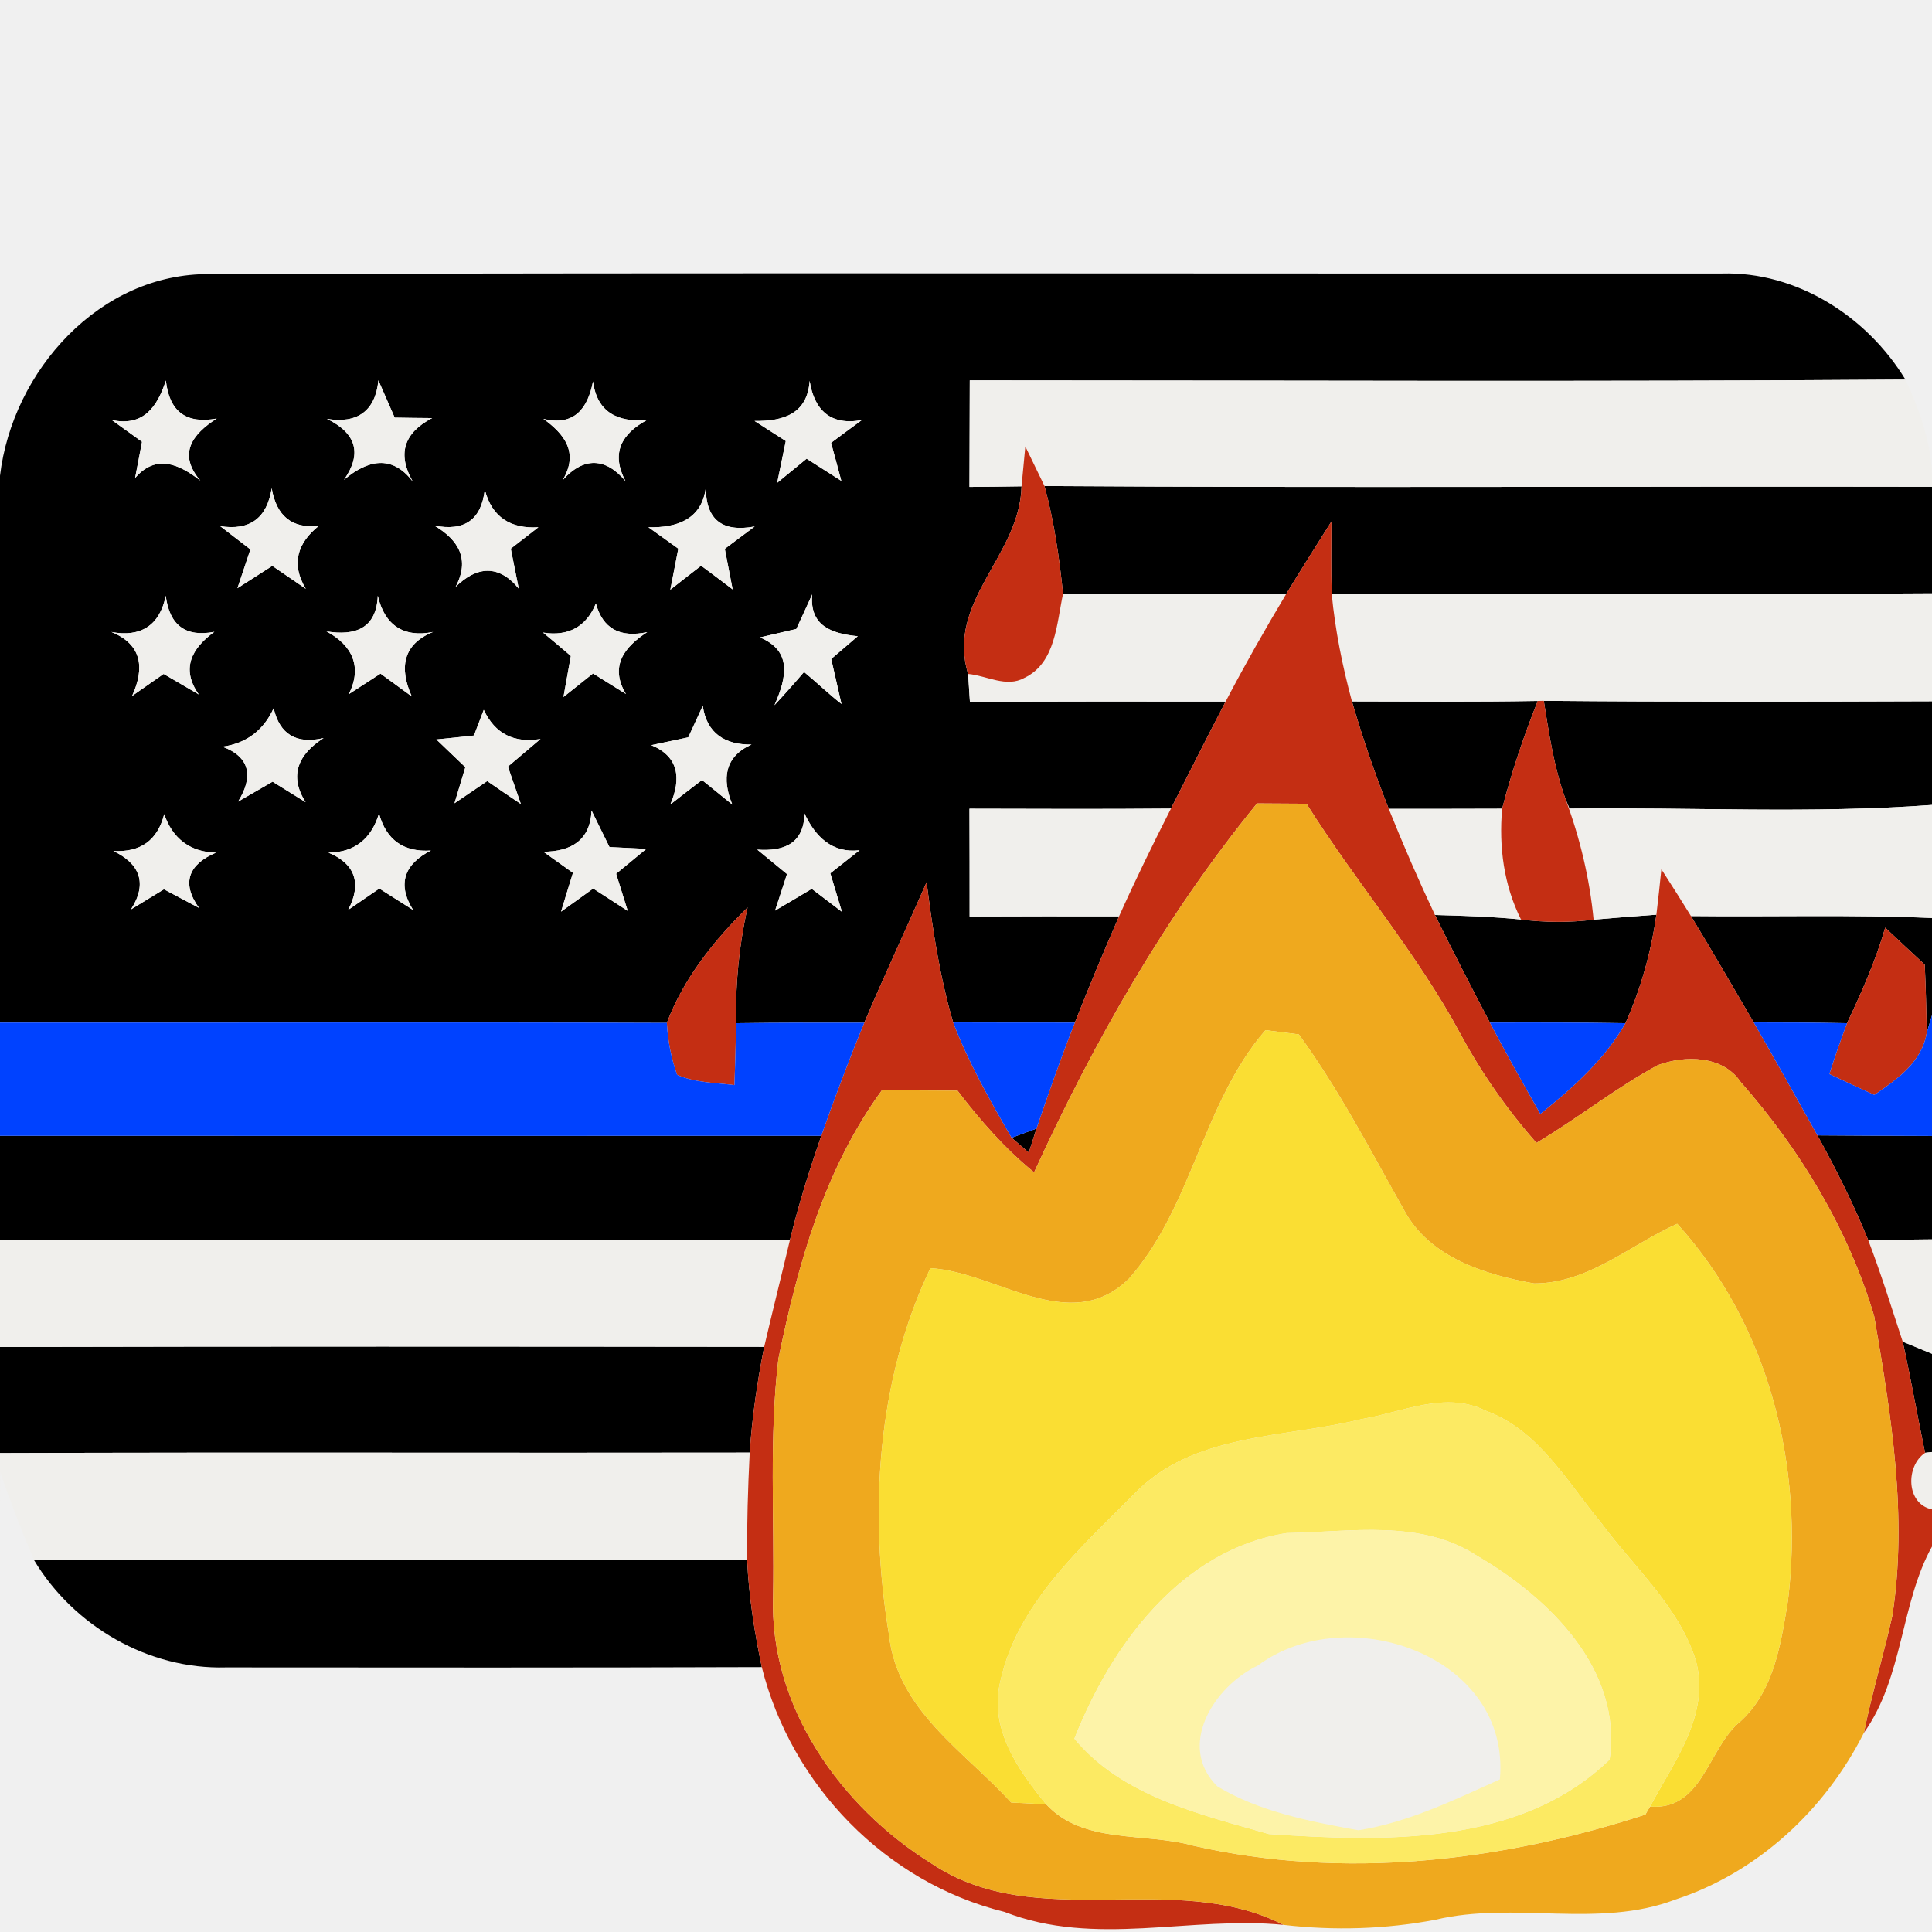
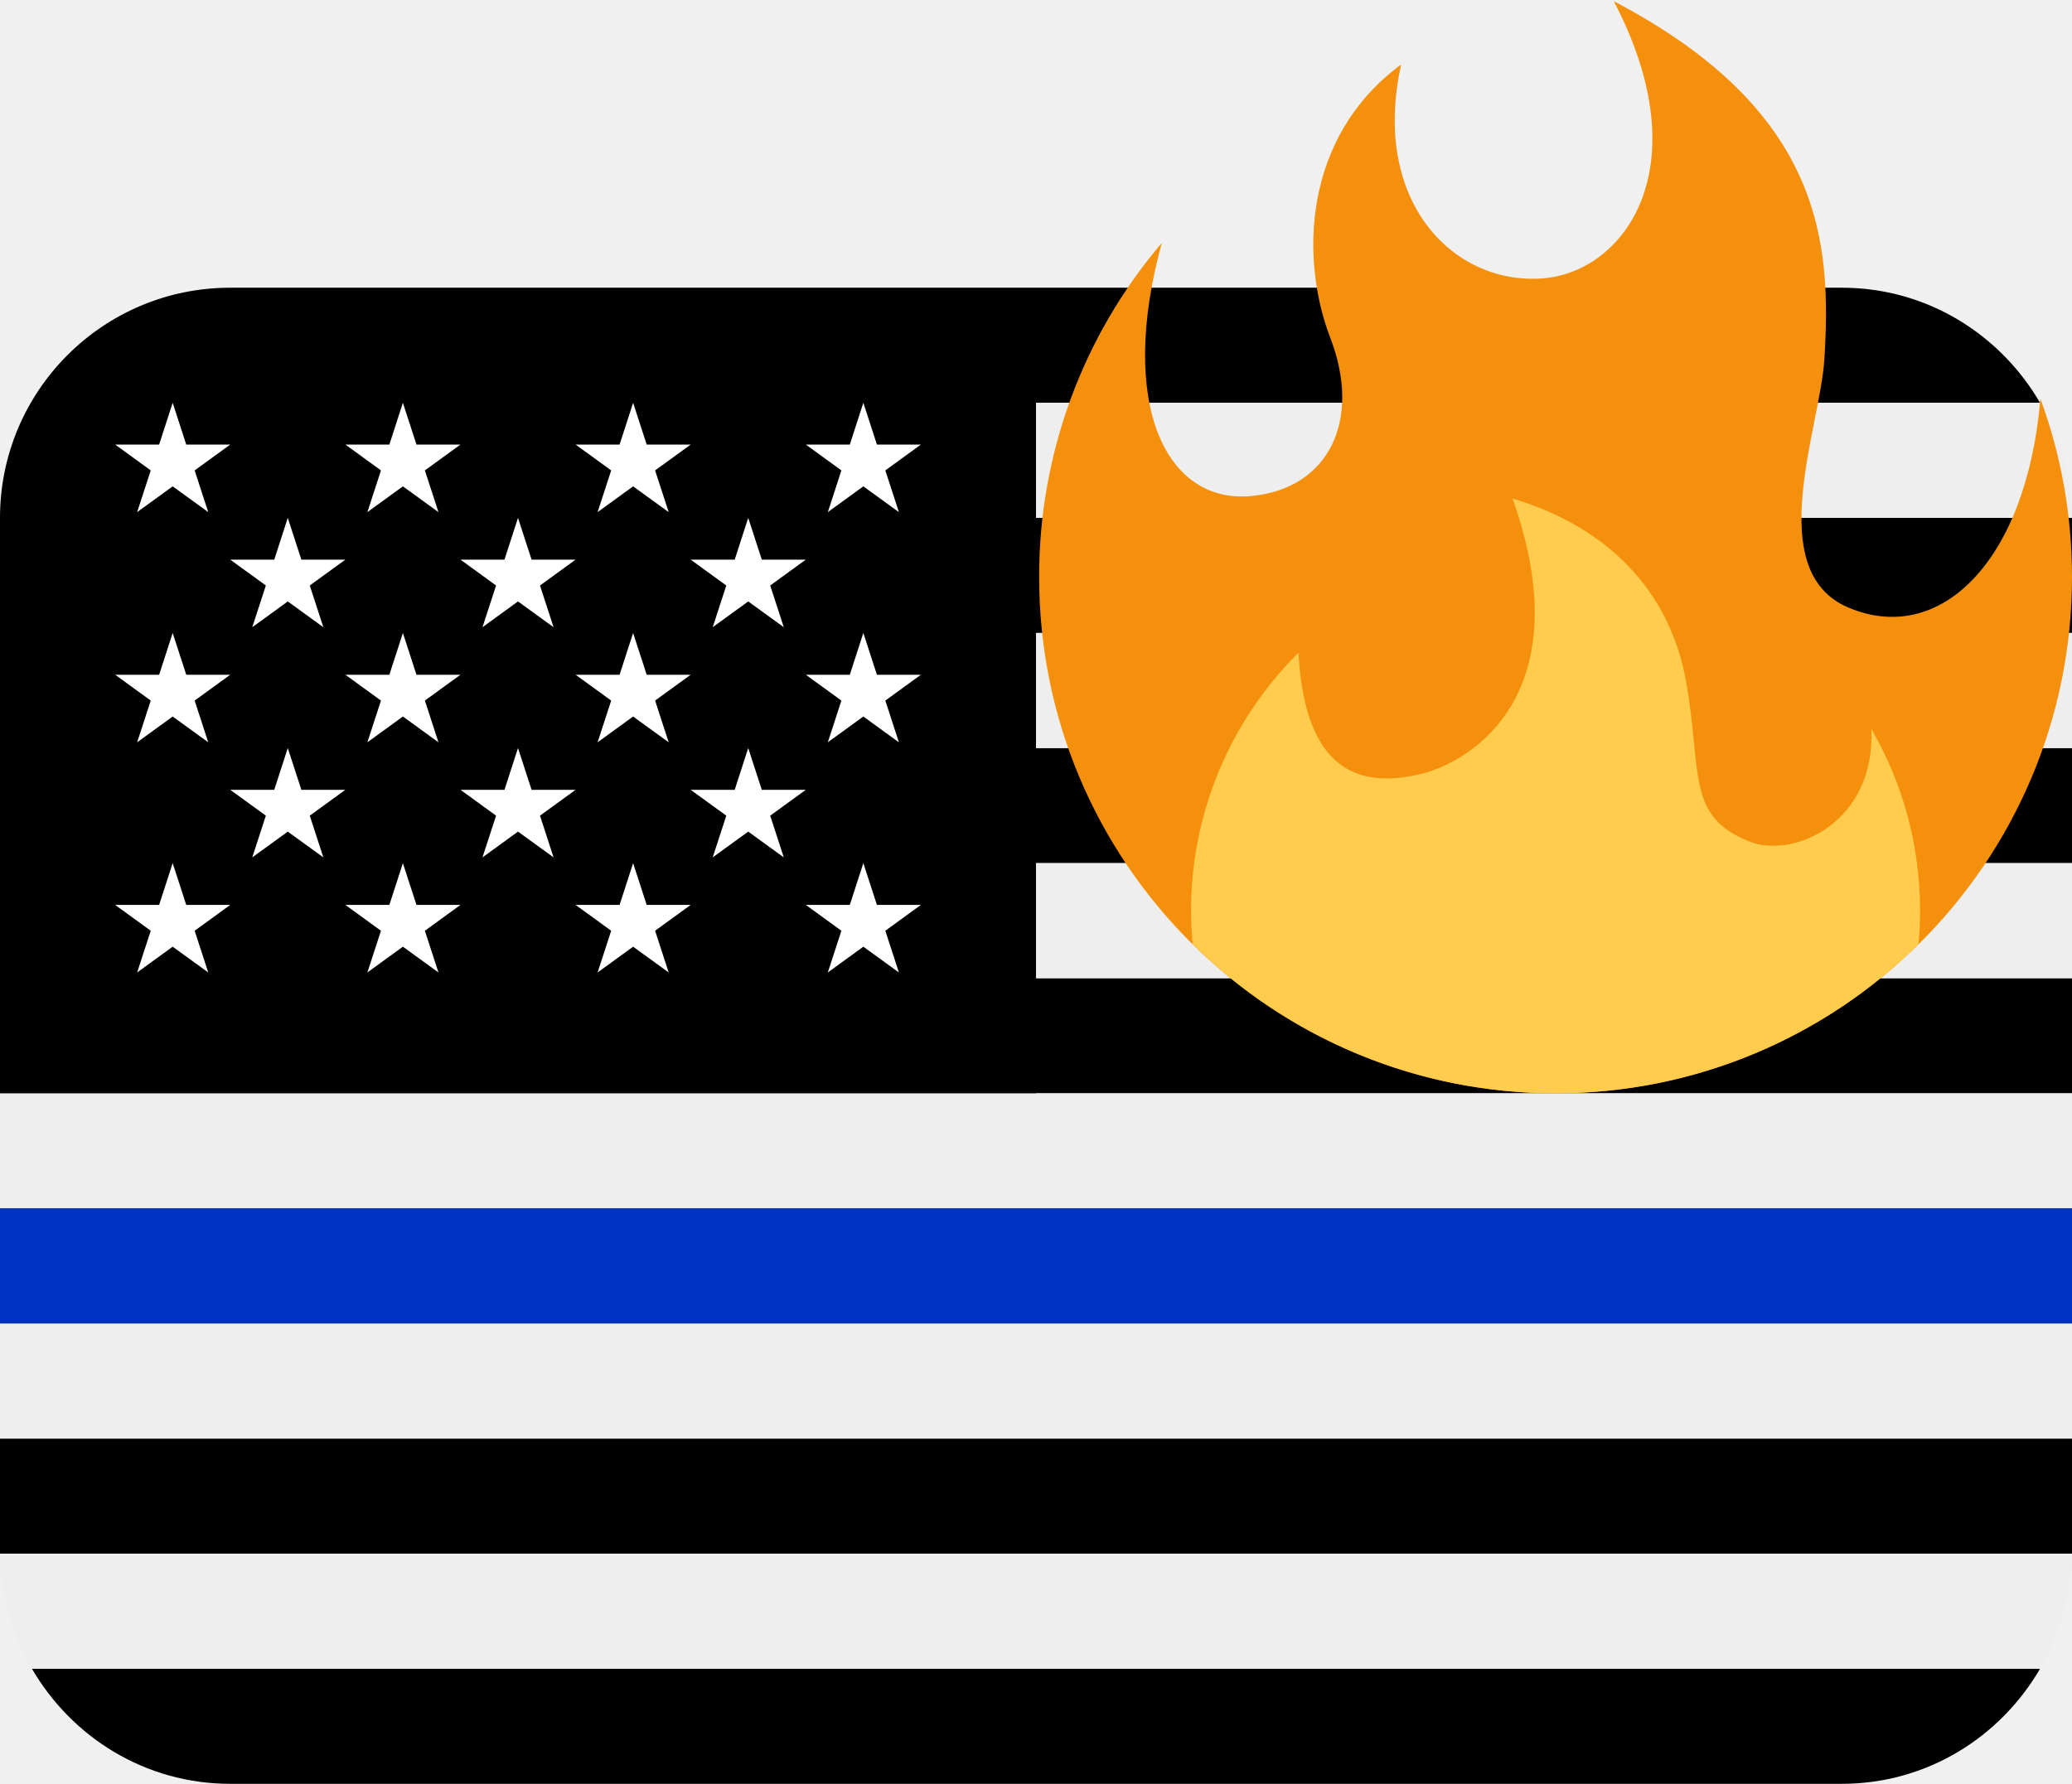
- <svg xmlns="http://www.w3.org/2000/svg" height="128pt" viewBox="0 0 128 128" width="128pt">
-   <path d="m0 31.52c.82-6.94 6.61-13.44 13.91-13.36 33.38-.1 66.78-.02 100.17-.04 4.97-.14 9.62 2.85 12.16 7.03-20.66.15-41.33.05-61.99.05-.01 2.35-.01 4.7-.02 7.06 1.15-.01 2.3-.02 3.45-.04-.11 4.61-5.01 7.61-3.54 12.43.03.47.09 1.4.12 1.86 5.65-.05 11.29-.03 16.94-.03-1.22 2.35-2.42 4.72-3.62 7.09-4.45.04-8.9.02-13.35.01.01 2.38.01 4.76.01 7.14 3.3-.01 6.6-.02 9.9-.01-1.02 2.33-1.99 4.67-2.93 7.04-2.68 0-5.37 0-8.06-.01-.89-3.03-1.36-6.16-1.76-9.29-1.36 3.11-2.81 6.18-4.13 9.31-2.84-.01-5.67-.01-8.5.03-.04-2.58.2-5.15.77-7.67-2.24 2.2-4.23 4.69-5.35 7.65-14.73-.06-29.45 0-44.18-.02zm7.41-3.69c.5.36 1.5 1.08 2 1.44-.15.8-.31 1.6-.46 2.4 1.39-1.61 2.9-.93 4.32.17-1.5-1.76-.55-3.06 1.09-4.11-2.03.38-3.15-.47-3.37-2.52-.56 1.72-1.47 3.07-3.58 2.62m17.66-2.63c-.2 2.06-1.43 2.88-3.41 2.55 1.96.96 2.34 2.31 1.13 4.04 1.53-1.29 3.16-1.72 4.56.12-1.04-1.82-.61-3.22 1.28-4.21-.62 0-1.86-.02-2.48-.03-.36-.82-.72-1.65-1.08-2.47m10.93 2.55c1.41 1.02 2.36 2.24 1.28 4.06 1.39-1.56 2.86-1.5 4.17.08-1.02-1.9-.23-3.17 1.41-4.06-1.93.16-3.31-.51-3.57-2.56-.35 1.81-1.26 2.98-3.29 2.48m17.64-2.52c-.14 2.18-1.73 2.69-3.65 2.66.69.44 1.38.89 2.07 1.33-.19.92-.38 1.85-.57 2.77.49-.4 1.46-1.2 1.95-1.6.77.49 1.54.98 2.3 1.47-.22-.84-.45-1.68-.68-2.52.68-.51 1.36-1.01 2.04-1.51-2.07.39-3.16-.66-3.46-2.6m-39.05 9.63c.5.39 1.5 1.16 2 1.54-.21.64-.65 1.93-.86 2.57.58-.37 1.73-1.11 2.31-1.48.55.38 1.67 1.14 2.22 1.52-1-1.65-.55-3.04.86-4.17-1.77.19-2.8-.64-3.12-2.49-.31 1.98-1.45 2.82-3.41 2.51m14.18-.04c1.61.94 2.39 2.24 1.41 4.07 1.4-1.39 2.87-1.51 4.19.11-.13-.66-.4-1.98-.53-2.65l1.83-1.42c-1.8.12-3.09-.65-3.55-2.49-.23 1.99-1.34 2.78-3.35 2.38m14.19.11c.66.47 1.32.95 1.98 1.42-.18.91-.35 1.81-.53 2.72.51-.4 1.53-1.2 2.04-1.59.7.52 1.4 1.04 2.09 1.57-.17-.9-.35-1.79-.52-2.69.66-.49 1.32-.99 1.98-1.48-2.15.4-3.23-.45-3.24-2.56-.27 2.1-1.93 2.66-3.8 2.61m-35.58 6.94c2.03.82 2.22 2.39 1.37 4.24.53-.37 1.57-1.1 2.09-1.46.58.34 1.75 1.02 2.33 1.36-1.21-1.72-.46-3.06 1.03-4.15-1.9.37-2.97-.43-3.22-2.39-.39 1.97-1.67 2.77-3.6 2.4m14.25-.04c1.71.92 2.39 2.35 1.48 4.16.53-.34 1.58-1.02 2.1-1.36.52.38 1.55 1.13 2.07 1.51-.83-1.86-.62-3.45 1.41-4.27-1.95.39-3.21-.45-3.66-2.4-.09 2.19-1.53 2.67-3.4 2.36m14.35.08c.62.51 1.23 1.03 1.84 1.55-.16.91-.33 1.82-.49 2.72.49-.39 1.47-1.17 1.96-1.56.73.45 1.45.91 2.18 1.36-1.1-1.83-.12-3.11 1.41-4.1-1.82.39-2.95-.24-3.4-1.9-.63 1.54-1.83 2.2-3.5 1.93m16.78-.24c-.81.19-1.61.37-2.41.56 2.13.9 1.79 2.62.96 4.49.67-.72 1.32-1.45 1.96-2.2.84.69 1.62 1.45 2.48 2.12-.17-.75-.51-2.24-.68-2.98.44-.38 1.32-1.13 1.76-1.51-1.73-.17-3.21-.68-3.02-2.77-.26.57-.79 1.72-1.05 2.29m-38.02 7.8c1.84.68 2.06 2 1.03 3.64.58-.33 1.72-.99 2.29-1.32.55.34 1.65 1.02 2.19 1.36-1.14-1.78-.46-3.2 1.19-4.25-1.8.42-2.91-.24-3.31-1.98-.65 1.44-1.79 2.33-3.39 2.55m30.86-.62c-.61.13-1.84.39-2.45.52 1.82.75 2 2.2 1.26 3.93.7-.55 1.4-1.09 2.1-1.62.67.54 1.34 1.08 2.01 1.63-.71-1.73-.5-3.19 1.27-3.98-1.74.02-2.97-.73-3.23-2.57-.24.52-.72 1.56-.96 2.09m-13.55-1.82-.65 1.7c-.62.07-1.87.2-2.49.26l1.92 1.84c-.18.6-.54 1.79-.72 2.39.54-.37 1.62-1.1 2.17-1.47.74.51 1.48 1.02 2.23 1.52-.22-.62-.64-1.86-.86-2.48.54-.46 1.62-1.37 2.16-1.83-1.76.29-3.02-.35-3.76-1.93m-21.17 6.91c-.44 1.73-1.56 2.54-3.37 2.44 1.75.84 2.28 2.14 1.17 3.87.54-.33 1.63-1 2.18-1.33.58.31 1.74.92 2.32 1.23-1.21-1.69-.64-2.91 1.13-3.66-1.73-.03-2.9-.97-3.43-2.55m10.88 2.55c1.76.73 2.23 2.03 1.31 3.79.52-.35 1.55-1.06 2.06-1.41.56.36 1.68 1.07 2.24 1.42-1.1-1.75-.54-3.07 1.18-3.94-1.81.12-2.96-.7-3.44-2.45-.49 1.62-1.57 2.58-3.35 2.59m17.43-2.79c-.08 1.97-1.35 2.72-3.19 2.73.65.46 1.3.93 1.96 1.4-.2.65-.6 1.93-.79 2.57.53-.38 1.6-1.15 2.13-1.53.76.49 1.52.98 2.29 1.48-.19-.62-.58-1.85-.77-2.46.67-.55 1.33-1.1 2-1.65-.61-.03-1.83-.09-2.44-.12-.3-.61-.89-1.82-1.19-2.42m14.11.2c-.04 1.99-1.36 2.52-3.13 2.39.66.54 1.32 1.08 1.97 1.62-.19.6-.59 1.81-.79 2.42.81-.48 1.62-.95 2.43-1.44l2 1.52c-.19-.63-.58-1.91-.77-2.55.64-.51 1.29-1.02 1.94-1.53-1.82.22-2.94-.91-3.65-2.43z" />
-   <path d="m69.2 32.2c19.6.13 39.2.01 58.8.05v7.06c-13.26.09-26.52.01-39.77.04-.05-1.6-.03-3.2-.02-4.8-1.01 1.6-2.02 3.2-3 4.81-4.93-.02-9.85-.01-14.78-.02-.25-2.4-.59-4.8-1.23-7.14z" />
-   <path d="m89.57 46.47c4.11.01 8.21.04 12.31-.03-.93 2.33-1.73 4.71-2.36 7.14-2.51.01-5.01.01-7.51.01-.92-2.34-1.74-4.71-2.44-7.12z" />
-   <path d="m102.28 46.43c8.58.08 17.15.06 25.72.03v6.87c-7.98.59-16.02.14-24.02.24l-.24-.58c-.78-2.11-1.11-4.35-1.46-6.56z" />
-   <path d="m95.07 60.62c1.9.05 3.81.11 5.7.3 1.61.2 3.21.21 4.81.01 1.39-.12 2.77-.23 4.16-.33-.35 2.48-1.03 4.91-2.05 7.19-2.99-.05-5.99-.05-8.98-.04-1.24-2.36-2.46-4.74-3.64-7.13z" />
-   <path d="m112.03 60.69c5.33.06 10.65-.1 15.97.13v6.44l-.35 1.17c-.02-1.51-.06-3.02-.13-4.52-.88-.81-1.75-1.63-2.62-2.45-.63 2.19-1.56 4.27-2.53 6.33-2.06-.04-4.12-.05-6.18-.05-1.38-2.36-2.74-4.72-4.16-7.05z" />
-   <path d="m0 75.25c18.14 0 36.27.01 54.41 0-.78 2.26-1.5 4.55-2.07 6.88-17.45.03-34.89 0-52.34.02z" />
-   <path d="m67.02 75.38c.41-.15 1.24-.46 1.65-.61-.13.4-.38 1.19-.51 1.59-.29-.25-.86-.74-1.14-.98z" />
-   <path d="m120.41 75.22c2.53.02 5.06.03 7.59.04v6.85c-1.41.02-2.82.03-4.23.04-.97-2.38-2.12-4.68-3.36-6.93z" />
-   <path d="m0 89.24c16.88-.04 33.76-.03 50.63-.01-.46 2.31-.8 4.66-.96 7.01-16.56.03-33.11-.03-49.67.03z" />
-   <path d="m126.06 88.89c.48.2 1.45.6 1.94.8v6.51l-.45.05h-.01c-.51-2.45-.94-4.92-1.48-7.36z" />
-   <path d="m2.26 103.37c15.75-.04 31.5-.02 47.24-.01.11 2.39.48 4.75.97 7.09-11.83.04-23.66.03-35.49.02-5.14.15-10.09-2.72-12.72-7.1z" />
-   <g fill="#f0efec">
-     <path d="m7.41 27.83c2.11.45 3.02-.9 3.58-2.62.22 2.05 1.34 2.9 3.37 2.52-1.64 1.05-2.59 2.35-1.09 4.11-1.42-1.1-2.93-1.78-4.32-.17.15-.8.31-1.6.46-2.4-.5-.36-1.5-1.08-2-1.44z" />
-     <path d="m25.07 25.2c.36.82.72 1.65 1.08 2.47.62.01 1.86.03 2.48.03-1.89.99-2.32 2.39-1.28 4.21-1.4-1.84-3.03-1.41-4.56-.12 1.21-1.73.83-3.08-1.13-4.04 1.98.33 3.21-.49 3.41-2.55z" />
-     <path d="m36 27.75c2.03.5 2.94-.67 3.29-2.48.26 2.05 1.64 2.72 3.57 2.56-1.64.89-2.43 2.16-1.41 4.06-1.31-1.58-2.78-1.64-4.17-.08 1.08-1.82.13-3.04-1.28-4.06z" />
-     <path d="m53.64 25.23c.3 1.94 1.39 2.99 3.46 2.6-.68.5-1.36 1-2.04 1.51.23.84.46 1.68.68 2.52-.76-.49-1.53-.98-2.3-1.47-.49.4-1.46 1.2-1.95 1.6.19-.92.38-1.85.57-2.77-.69-.44-1.38-.89-2.07-1.33 1.92.03 3.51-.48 3.65-2.66z" />
-     <path d="m64.25 25.2c20.66 0 41.33.1 61.99-.05.91 1.95 1.65 4.01 1.76 6.18v.92c-19.6-.04-39.2.08-58.8-.05-.32-.66-.95-1.97-1.27-2.62l-.25 2.64c-1.15.02-2.3.03-3.45.04.01-2.36.01-4.71.02-7.06z" />
-     <path d="m14.59 34.86c1.96.31 3.1-.53 3.41-2.51.32 1.85 1.35 2.68 3.12 2.49-1.41 1.13-1.86 2.52-.86 4.17-.55-.38-1.67-1.14-2.22-1.52-.58.37-1.73 1.11-2.31 1.48.21-.64.65-1.93.86-2.57-.5-.38-1.5-1.15-2-1.54z" />
-     <path d="m28.77 34.82c2.01.4 3.12-.39 3.35-2.38.46 1.84 1.75 2.61 3.55 2.49l-1.83 1.42c.13.67.4 1.99.53 2.65-1.32-1.62-2.79-1.5-4.19-.11.98-1.83.2-3.13-1.41-4.07z" />
-     <path d="m42.96 34.93c1.87.05 3.53-.51 3.8-2.61.01 2.11 1.09 2.96 3.24 2.56-.66.49-1.32.99-1.98 1.48.17.9.35 1.79.52 2.69-.69-.53-1.39-1.05-2.09-1.57-.51.39-1.53 1.19-2.04 1.59.18-.91.35-1.81.53-2.72-.66-.47-1.32-.95-1.98-1.42z" />
-     <path d="m70.43 39.34c4.93.01 9.85 0 14.78.02-1.4 2.33-2.74 4.7-4.01 7.12-5.65 0-11.29-.02-16.94.03-.03-.46-.09-1.39-.12-1.86 1.23.11 2.54.93 3.73.26 2.08-.99 2.13-3.61 2.56-5.57z" />
-     <path d="m88.23 39.35c13.25-.03 26.51.05 39.77-.04v7.15c-8.57.03-17.14.05-25.72-.03-.1 0-.3.01-.4.01-4.1.07-8.2.04-12.31.03-.63-2.34-1.11-4.71-1.34-7.12z" />
-     <path d="m7.38 41.87c1.93.37 3.21-.43 3.6-2.4.25 1.96 1.32 2.76 3.22 2.39-1.49 1.09-2.24 2.43-1.03 4.15-.58-.34-1.75-1.02-2.33-1.36-.52.36-1.56 1.09-2.09 1.46.85-1.85.66-3.42-1.37-4.24z" />
-     <path d="m21.63 41.83c1.87.31 3.31-.17 3.4-2.36.45 1.95 1.71 2.79 3.66 2.4-2.03.82-2.24 2.41-1.41 4.27-.52-.38-1.55-1.13-2.07-1.51-.52.34-1.57 1.02-2.1 1.36.91-1.81.23-3.24-1.48-4.16z" />
-     <path d="m35.98 41.91c1.67.27 2.87-.39 3.5-1.93.45 1.66 1.58 2.29 3.4 1.9-1.53.99-2.51 2.27-1.41 4.1-.73-.45-1.45-.91-2.18-1.36-.49.39-1.47 1.17-1.96 1.56.16-.9.33-1.81.49-2.72-.61-.52-1.22-1.04-1.84-1.55z" />
-     <path d="m52.76 41.67c.26-.57.79-1.72 1.05-2.29-.19 2.09 1.29 2.6 3.02 2.77-.44.38-1.32 1.13-1.76 1.51.17.74.51 2.23.68 2.98-.86-.67-1.64-1.43-2.48-2.12-.64.75-1.29 1.48-1.96 2.2.83-1.87 1.17-3.59-.96-4.49.8-.19 1.6-.37 2.41-.56z" />
-     <path d="m14.74 49.47c1.6-.22 2.74-1.11 3.39-2.55.4 1.74 1.51 2.4 3.31 1.98-1.65 1.05-2.33 2.47-1.19 4.25-.54-.34-1.64-1.02-2.19-1.36-.57.33-1.71.99-2.29 1.32 1.03-1.64.81-2.96-1.03-3.64z" />
-     <path d="m45.6 48.85c.24-.53.72-1.57.96-2.09.26 1.84 1.49 2.59 3.23 2.57-1.77.79-1.98 2.25-1.27 3.98-.67-.55-1.34-1.09-2.01-1.63-.7.53-1.4 1.07-2.1 1.62.74-1.73.56-3.18-1.26-3.93.61-.13 1.84-.39 2.45-.52z" />
-     <path d="m32.05 47.03c.74 1.58 2 2.22 3.76 1.93-.54.46-1.62 1.37-2.16 1.83.22.62.64 1.86.86 2.48-.75-.5-1.49-1.01-2.23-1.52-.55.37-1.63 1.1-2.17 1.47.18-.6.54-1.79.72-2.39-.48-.46-1.44-1.38-1.92-1.84.62-.06 1.87-.19 2.49-.26z" />
-     <path d="m64.23 53.58c4.45.01 8.9.03 13.35-.01-1.2 2.36-2.36 4.73-3.44 7.14-3.3-.01-6.6 0-9.9.01 0-2.38 0-4.76-.01-7.14z" />
-     <path d="m92.01 53.59c2.5 0 5 0 7.51-.01-.22 2.52.11 5.07 1.25 7.34-1.89-.19-3.8-.25-5.7-.3-1.09-2.31-2.11-4.66-3.06-7.03z" />
-     <path d="m103.74 52.99.24.58c8-.1 16.04.35 24.02-.24v7.49c-5.32-.23-10.64-.07-15.97-.13-.64-1.04-1.3-2.07-1.96-3.1-.1 1-.21 2.01-.33 3.01-1.39.1-2.77.21-4.16.33-.26-2.72-.9-5.38-1.84-7.94z" />
-     <path d="m10.88 53.94c.53 1.58 1.7 2.52 3.43 2.55-1.77.75-2.34 1.97-1.13 3.66-.58-.31-1.74-.92-2.32-1.23-.55.33-1.64 1-2.18 1.33 1.11-1.73.58-3.03-1.17-3.87 1.81.1 2.93-.71 3.37-2.44z" />
-     <path d="m21.76 56.49c1.78-.01 2.86-.97 3.35-2.59.48 1.75 1.63 2.57 3.44 2.45-1.72.87-2.28 2.19-1.18 3.94-.56-.35-1.68-1.06-2.24-1.42-.51.35-1.54 1.06-2.06 1.41.92-1.76.45-3.06-1.31-3.79z" />
-     <path d="m39.19 53.7c.3.6.89 1.81 1.19 2.42l2.44.12c-.67.55-1.33 1.1-2 1.65.19.61.58 1.84.77 2.46-.77-.5-1.53-.99-2.29-1.48-.53.38-1.6 1.15-2.13 1.53.19-.64.59-1.92.79-2.57-.66-.47-1.31-.94-1.96-1.4 1.84-.01 3.11-.76 3.19-2.73z" />
-     <path d="m53.3 53.9c.71 1.52 1.83 2.65 3.65 2.43-.65.51-1.3 1.02-1.94 1.53.19.64.58 1.92.77 2.55-.5-.38-1.5-1.14-2-1.52-.81.49-1.62.96-2.43 1.44.2-.61.6-1.82.79-2.42-.65-.54-1.31-1.08-1.97-1.62 1.77.13 3.09-.4 3.13-2.39z" />
-     <path d="m0 82.15c17.45-.02 34.89.01 52.34-.02-.56 2.37-1.16 4.73-1.71 7.1-16.87-.02-33.75-.03-50.63.01z" />
-     <path d="m123.77 82.15c1.41-.01 2.82-.02 4.23-.04v7.58c-.49-.2-1.46-.6-1.94-.8-.74-2.26-1.44-4.52-2.29-6.74z" />
-     <path d="m127.55 96.25.45-.05v3.8c-1.73-.36-1.76-2.88-.45-3.75z" />
-     <path d="m0 96.27c16.56-.06 33.11 0 49.67-.03-.12 2.37-.19 4.74-.17 7.12-15.74-.01-31.49-.03-47.24.01-.82-1.92-1.57-3.86-2.24-5.83l-.02 2.04z" />
-     <path d="m83.33 110.35c5.93-4.41 16.78-.66 16.04 7.54-3.03 1.36-6.06 2.85-9.37 3.37-3.19-.58-6.55-1.22-9.35-2.91-2.72-2.69-.2-6.64 2.68-8z" />
-   </g>
-   <g fill="#c42e13">
-     <path d="m67.93 29.58c.32.65.95 1.96 1.27 2.62.64 2.34.98 4.74 1.23 7.14-.43 1.96-.48 4.58-2.56 5.57-1.19.67-2.5-.15-3.73-.26-1.47-4.82 3.43-7.82 3.54-12.43z" />
-     <path d="m85.21 39.36c.98-1.61 1.99-3.21 3-4.81-.01 1.6-.03 3.2.02 4.8.23 2.41.71 4.78 1.34 7.12.7 2.41 1.52 4.78 2.44 7.12.95 2.37 1.97 4.72 3.06 7.03 1.18 2.39 2.4 4.77 3.64 7.13 1.07 2.04 2.2 4.04 3.34 6.05 2.15-1.72 4.25-3.59 5.64-6.01 1.02-2.28 1.7-4.71 2.05-7.19.12-1 .23-2.01.33-3.01.66 1.03 1.32 2.06 1.96 3.1 1.42 2.33 2.78 4.69 4.16 7.05 1.43 2.48 2.82 4.98 4.22 7.48 1.24 2.25 2.39 4.55 3.36 6.93.85 2.22 1.55 4.48 2.29 6.74.54 2.44.97 4.91 1.48 7.36h.01c-1.31.87-1.28 3.39.45 3.75v2.46c-2.09 3.77-1.89 8.66-4.51 12.34.53-2.6 1.3-5.15 1.88-7.74 1.03-6.62-.08-13.33-1.2-19.86-1.71-5.75-4.89-11.02-8.84-15.51-1.19-1.77-3.69-1.79-5.5-1.12-2.8 1.52-5.3 3.52-8.04 5.15-1.93-2.2-3.62-4.6-5.01-7.18-2.91-5.42-6.96-10.1-10.22-15.29-1.1-.01-2.19-.01-3.28-.02-6.05 7.42-10.8 15.77-14.77 24.44-1.93-1.57-3.57-3.44-5.07-5.41-1.67-.01-3.34-.02-5.01-.03-3.82 5.23-5.57 11.55-6.86 17.8-.62 5.21-.26 10.48-.35 15.72-.26 7.3 4.48 13.98 10.49 17.71 7 4.7 15.99.33 23.33 4.07-6.16-.61-12.5 1.49-18.49-.86-7.87-1.94-14.12-8.39-16.08-16.22-.49-2.34-.86-4.7-.97-7.09-.02-2.38.05-4.75.17-7.12.16-2.35.5-4.7.96-7.01.55-2.37 1.15-4.73 1.71-7.1.57-2.33 1.29-4.62 2.07-6.88.89-2.52 1.83-5.02 2.85-7.49 1.32-3.13 2.77-6.2 4.13-9.31.4 3.13.87 6.26 1.76 9.29 1.02 2.67 2.44 5.17 3.87 7.64.28.24.85.73 1.14.98.13-.4.38-1.19.51-1.59.8-2.36 1.63-4.71 2.54-7.02.94-2.37 1.91-4.71 2.93-7.04 1.08-2.41 2.24-4.78 3.44-7.14 1.2-2.37 2.4-4.74 3.62-7.09 1.27-2.42 2.61-4.79 4.01-7.12z" />
-     <path d="m101.88 46.44c.1 0 .3-.01.4-.01.35 2.21.68 4.45 1.46 6.56.94 2.56 1.58 5.22 1.84 7.94-1.6.2-3.2.19-4.81-.01-1.14-2.27-1.47-4.82-1.25-7.34.63-2.43 1.43-4.81 2.36-7.14z" />
-     <path d="m44.18 67.77c1.12-2.96 3.11-5.45 5.35-7.65-.57 2.52-.81 5.09-.77 7.67-.01 1.36-.05 2.73-.1 4.1-1.27-.16-2.61-.15-3.8-.68-.39-1.11-.62-2.26-.68-3.44z" />
-     <path d="m124.9 61.46c.87.82 1.74 1.64 2.62 2.45.07 1.5.11 3.01.13 4.52-.32 1.94-1.96 3.08-3.47 4.11-.75-.34-2.24-1.03-2.98-1.38.36-1.13.75-2.26 1.17-3.37.97-2.06 1.9-4.14 2.53-6.33z" />
-   </g>
-   <path d="m83.28 53.23c1.09.01 2.18.01 3.28.02 3.26 5.19 7.31 9.87 10.22 15.29 1.39 2.58 3.08 4.98 5.01 7.18 2.74-1.63 5.24-3.63 8.04-5.15 1.81-.67 4.31-.65 5.5 1.12 3.95 4.49 7.13 9.76 8.84 15.51 1.12 6.53 2.23 13.24 1.2 19.86-.58 2.59-1.35 5.14-1.88 7.74-2.56 5.1-7.03 9.26-12.49 11.05-5.11 1.95-10.67.09-15.9 1.34-3.31.63-6.71.73-10.06.34-7.34-3.74-16.33.63-23.33-4.07-6.01-3.73-10.75-10.41-10.49-17.71.09-5.24-.27-10.51.35-15.72 1.29-6.25 3.04-12.57 6.86-17.8l5.01.03c1.5 1.97 3.14 3.84 5.07 5.41 3.97-8.67 8.72-17.02 14.77-24.44m.56 15.02c-4.17 4.82-4.84 11.71-9.05 16.47-3.92 3.84-8.78-.46-13.15-.7-3.57 7.48-4.08 16.22-2.74 24.31.55 4.99 5 7.7 8.09 11.09l2.32.12c2.47 2.67 6.52 1.84 9.74 2.74 9.92 2.27 20.37 1.07 29.96-2.06l.31-.53c3.4.26 3.8-3.62 5.78-5.46 2.42-2.03 2.88-5.26 3.36-8.19 1.08-8.85-1.26-18.27-7.34-24.96-3.11 1.39-5.9 3.96-9.49 3.95-3.25-.58-6.89-1.71-8.58-4.81-2.23-3.96-4.32-8.01-7-11.69-.55-.07-1.66-.21-2.21-.28z" fill="#efa91e" />
-   <g fill="#0042ff">
-     <path d="m63.15 67.74c2.69.01 5.38.01 8.06.01-.91 2.31-1.74 4.66-2.54 7.02-.41.15-1.24.46-1.65.61-1.43-2.47-2.85-4.97-3.87-7.64z" />
-     <path d="m116.19 67.74c2.06 0 4.12.01 6.18.05-.42 1.11-.81 2.24-1.17 3.37.74.35 2.23 1.04 2.98 1.38 1.51-1.03 3.15-2.17 3.47-4.11l.35-1.17v8c-2.53-.01-5.06-.02-7.59-.04-1.4-2.5-2.79-5-4.22-7.48z" />
-     <path d="m0 67.75c14.73.02 29.45-.04 44.18.02.06 1.18.29 2.33.68 3.44 1.19.53 2.53.52 3.8.68.05-1.37.09-2.74.1-4.1 2.83-.04 5.66-.04 8.5-.03-1.02 2.47-1.96 4.97-2.85 7.49-18.14.01-36.27 0-54.41 0z" />
-     <path d="m98.71 67.75c2.99-.01 5.99-.01 8.98.04-1.39 2.42-3.49 4.29-5.64 6.01-1.14-2.01-2.27-4.01-3.34-6.05z" />
-   </g>
-   <path d="m83.84 68.25c.55.07 1.66.21 2.21.28 2.68 3.68 4.77 7.73 7 11.69 1.69 3.1 5.33 4.23 8.58 4.81 3.59.01 6.38-2.56 9.49-3.95 6.08 6.69 8.42 16.11 7.34 24.96-.48 2.93-.94 6.16-3.36 8.19-1.98 1.84-2.38 5.72-5.78 5.46 1.59-2.98 4.04-6.14 3.02-9.72-1.14-3.57-4.07-6.12-6.24-9.05-2.27-2.74-4.16-6.18-7.68-7.46-2.65-1.32-5.49.1-8.17.55-5.14 1.29-11.24.88-15.17 5.03-3.54 3.56-7.68 7.24-8.8 12.33-.78 3.13 1.16 5.88 3.03 8.17-.58-.03-1.74-.09-2.32-.12-3.09-3.39-7.54-6.1-8.09-11.09-1.34-8.09-.83-16.83 2.74-24.31 4.37.24 9.23 4.54 13.15.7 4.21-4.76 4.88-11.65 9.05-16.47z" fill="#fade33" />
-   <path d="m90.25 94.01c2.68-.45 5.52-1.87 8.17-.55 3.52 1.28 5.41 4.72 7.68 7.46 2.17 2.93 5.1 5.48 6.24 9.05 1.02 3.58-1.43 6.74-3.02 9.72l-.31.53c-9.59 3.13-20.04 4.33-29.96 2.06-3.22-.9-7.27-.07-9.74-2.74-1.87-2.29-3.81-5.04-3.03-8.17 1.12-5.09 5.26-8.77 8.8-12.33 3.93-4.15 10.03-3.74 15.17-5.03m-19.07 21.18c3.18 3.84 8.31 5 12.88 6.32 7.64.52 16.66.8 22.58-4.93.87-5.98-4.02-10.72-8.74-13.48-3.75-2.48-8.44-1.6-12.66-1.53-6.99 1.1-11.62 7.43-14.06 13.62z" fill="#fcea63" />
-   <path d="m71.18 115.19c2.44-6.19 7.07-12.52 14.06-13.62 4.22-.07 8.91-.95 12.66 1.53 4.72 2.76 9.61 7.5 8.74 13.48-5.92 5.73-14.94 5.45-22.58 4.93-4.57-1.32-9.7-2.48-12.88-6.32m12.15-4.84c-2.88 1.36-5.4 5.31-2.68 8 2.8 1.69 6.16 2.33 9.35 2.91 3.31-.52 6.34-2.01 9.37-3.37.74-8.2-10.11-11.95-16.04-7.54z" fill="#fdf3a8" />
+ <svg xmlns="http://www.w3.org/2000/svg" width="72" height="62" viewBox="0 0 72 62">
+   <path id="Path" fill="#000000" stroke="none" d="M 70.89 14 C 69.504 11.618 66.954 10 64 10 L 36 10 L 36 14 Z M 0 50 L 72 50 L 72 54 L 0 54 Z M 36 34 L 72 34 L 72 38 L 36 38 Z M 36 26 L 72 26 L 72 30 L 36 30 Z M 0 42 L 72 42 L 72 46 L 0 46 Z M 8 62 L 64 62 C 66.954 62 69.504 60.382 70.89 58 L 1.11 58 C 2.496 60.382 5.046 62 8 62 Z M 36 18 L 72 18 L 72 22 L 36 22 Z" />
+   <path id="path1" fill="#eeeeee" stroke="none" d="M 0.136 55.358 C 0.17 55.544 0.208 55.73 0.254 55.912 C 0.306 56.114 0.37 56.308 0.438 56.504 C 0.611 57.02 0.834 57.518 1.104 57.99 L 1.11 58 L 70.89 58 L 70.894 57.992 C 71.162 57.52 71.385 57.024 71.558 56.51 C 71.626 56.312 71.692 56.114 71.744 55.908 C 71.79 55.726 71.829 55.543 71.862 55.358 C 71.95 54.911 71.996 54.456 72 54 L 0 54 C 0 54.466 0.056 54.916 0.136 55.358 Z M 0 46 L 72 46 L 72 50 L 0 50 Z M 0 38 L 0 42 L 72 42 L 72 38 L 36 38 Z M 36 30 L 72 30 L 72 34 L 36 34 Z M 36 22 L 72 22 L 72 26 L 36 26 Z M 0 18 Z M 1.11 14 L 1.104 14.01 Z M 0.256 16.088 C 0.306 15.884 0.376 15.69 0.44 15.494 C 0.371 15.689 0.309 15.888 0.256 16.088 Z M 36 18 L 72 18 C 71.996 17.543 71.95 17.088 71.862 16.64 C 71.83 16.456 71.79 16.273 71.744 16.092 C 71.69 15.888 71.627 15.687 71.556 15.488 C 71.383 14.974 71.16 14.479 70.892 14.008 C 70.894 14.006 70.892 14.002 70.89 14 L 36 14 Z" />
+   <path id="path2" fill="#000000" stroke="none" d="M 36 10 L 8 10 C 3.582 10 0 13.582 0 18 L 0 38 L 36 38 Z" />
+   <path id="Rectangle" fill="#0032c1" fill-rule="evenodd" stroke="none" d="M 0 46 L 73 46 L 73 42 L 0 42 Z" />
+   <path id="path3" fill="#ffffff" stroke="none" d="M 4.002 15.452 L 5.238 16.35 L 4.766 17.8 L 6 16.904 L 7.236 17.8 L 6.764 16.35 L 8 15.452 L 6.472 15.452 L 6 14 L 5.53 15.452 Z M 8.002 19.452 L 9.238 20.35 L 8.766 21.8 L 10 20.904 L 11.236 21.8 L 10.764 20.35 L 12 19.452 L 10.472 19.452 L 10 18 L 9.53 19.452 Z M 16.002 19.452 L 17.238 20.35 L 16.766 21.8 L 18 20.904 L 19.236 21.8 L 18.764 20.35 L 20 19.452 L 18.472 19.452 L 18 18 L 17.53 19.452 Z M 24.002 19.452 L 25.238 20.35 L 24.766 21.8 L 26 20.904 L 27.236 21.8 L 26.764 20.35 L 28 19.452 L 26.472 19.452 L 26 18 L 25.53 19.452 Z M 8.002 27.452 L 9.238 28.35 L 8.766 29.8 L 10 28.904 L 11.236 29.8 L 10.764 28.35 L 12 27.452 L 10.472 27.452 L 10 26 L 9.53 27.452 Z M 16.002 27.452 L 17.238 28.35 L 16.766 29.8 L 18 28.904 L 19.236 29.8 L 18.764 28.35 L 20 27.452 L 18.472 27.452 L 18 26 L 17.53 27.452 Z M 24.002 27.452 L 25.238 28.35 L 24.766 29.8 L 26 28.904 L 27.236 29.8 L 26.764 28.35 L 28 27.452 L 26.472 27.452 L 26 26 L 25.53 27.452 Z M 12.002 15.452 L 13.238 16.35 L 12.766 17.8 L 14 16.904 L 15.236 17.8 L 14.764 16.35 L 16 15.452 L 14.472 15.452 L 14 14 L 13.53 15.452 Z M 20.002 15.452 L 21.238 16.35 L 20.766 17.8 L 22 16.904 L 23.236 17.8 L 22.764 16.35 L 24 15.452 L 22.472 15.452 L 22 14 L 21.53 15.452 Z M 28.002 15.452 L 29.238 16.35 L 28.766 17.8 L 30 16.904 L 31.236 17.8 L 30.764 16.35 L 32 15.452 L 30.472 15.452 L 30 14 L 29.53 15.452 Z M 4.002 23.452 L 5.238 24.35 L 4.766 25.8 L 6 24.904 L 7.236 25.8 L 6.764 24.35 L 8 23.452 L 6.472 23.452 L 6 22 L 5.53 23.452 Z M 12.766 25.8 L 14 24.904 L 15.236 25.8 L 14.764 24.35 L 16 23.452 L 14.472 23.452 L 14 22 L 13.53 23.452 L 12.002 23.452 L 13.238 24.35 Z M 20.002 23.452 L 21.238 24.35 L 20.766 25.8 L 22 24.904 L 23.236 25.8 L 22.764 24.35 L 24 23.452 L 22.472 23.452 L 22 22 L 21.53 23.452 Z M 28.002 23.452 L 29.238 24.35 L 28.766 25.8 L 30 24.904 L 31.236 25.8 L 30.764 24.35 L 32 23.452 L 30.472 23.452 L 30 22 L 29.53 23.452 Z M 4.002 31.452 L 5.238 32.35 L 4.766 33.8 L 6 32.904 L 7.236 33.8 L 6.764 32.35 L 8 31.452 L 6.472 31.452 L 6 30 L 5.53 31.452 Z M 12.766 33.8 L 14 32.904 L 15.236 33.8 L 14.764 32.35 L 16 31.452 L 14.472 31.452 L 14 30 L 13.53 31.452 L 12.002 31.452 L 13.238 32.35 Z M 20.002 31.452 L 21.238 32.35 L 20.766 33.8 L 22 32.904 L 23.236 33.8 L 22.764 32.35 L 24 31.452 L 22.472 31.452 L 22 30 L 21.53 31.452 Z M 28.002 31.452 L 29.238 32.35 L 28.766 33.8 L 30 32.904 L 31.236 33.8 L 30.764 32.35 L 32 31.452 L 30.472 31.452 L 30 30 L 29.53 31.452 Z" />
+   <path id="path4" fill="#f4900c" stroke="none" d="M 72 20.054 C 72 17.878 71.613 15.791 70.902 13.86 C 70.417 19.549 67.384 22.471 64.215 21.11 C 61.246 19.835 63.247 14.864 63.395 12.492 C 63.644 8.471 63.382 3.869 56.078 0.042 C 59.113 5.848 56.43 9.455 53.615 9.675 C 50.493 9.918 47.633 6.991 48.689 2.241 C 45.271 4.76 45.171 8.999 46.226 11.741 C 47.326 14.6 46.182 16.975 43.499 17.239 C 40.501 17.535 38.836 14.029 40.372 8.443 C 37.614 11.683 36.103 15.8 36.109 20.054 C 36.109 29.966 44.143 38 54.054 38 C 63.966 38 72 29.966 72 20.054 Z" />
+   <path id="path5" fill="#ffcc4d" stroke="none" d="M 65.027 25.332 C 65.183 28.587 62.323 29.863 60.784 29.247 C 58.561 28.357 59.157 26.828 58.585 23.662 C 58.013 20.495 55.814 18.296 52.56 17.328 C 54.935 24.013 51.243 26.477 49.308 26.917 C 47.332 27.367 45.347 26.916 45.12 22.687 C 42.727 25.062 41.383 28.295 41.387 31.666 C 41.387 32.055 41.411 32.437 41.445 32.817 C 44.799 36.142 49.331 38.005 54.054 38 C 58.777 38.006 63.31 36.142 66.664 32.817 C 66.698 32.437 66.722 32.055 66.722 31.666 C 66.722 29.358 66.105 27.195 65.027 25.332 Z" />
</svg>
